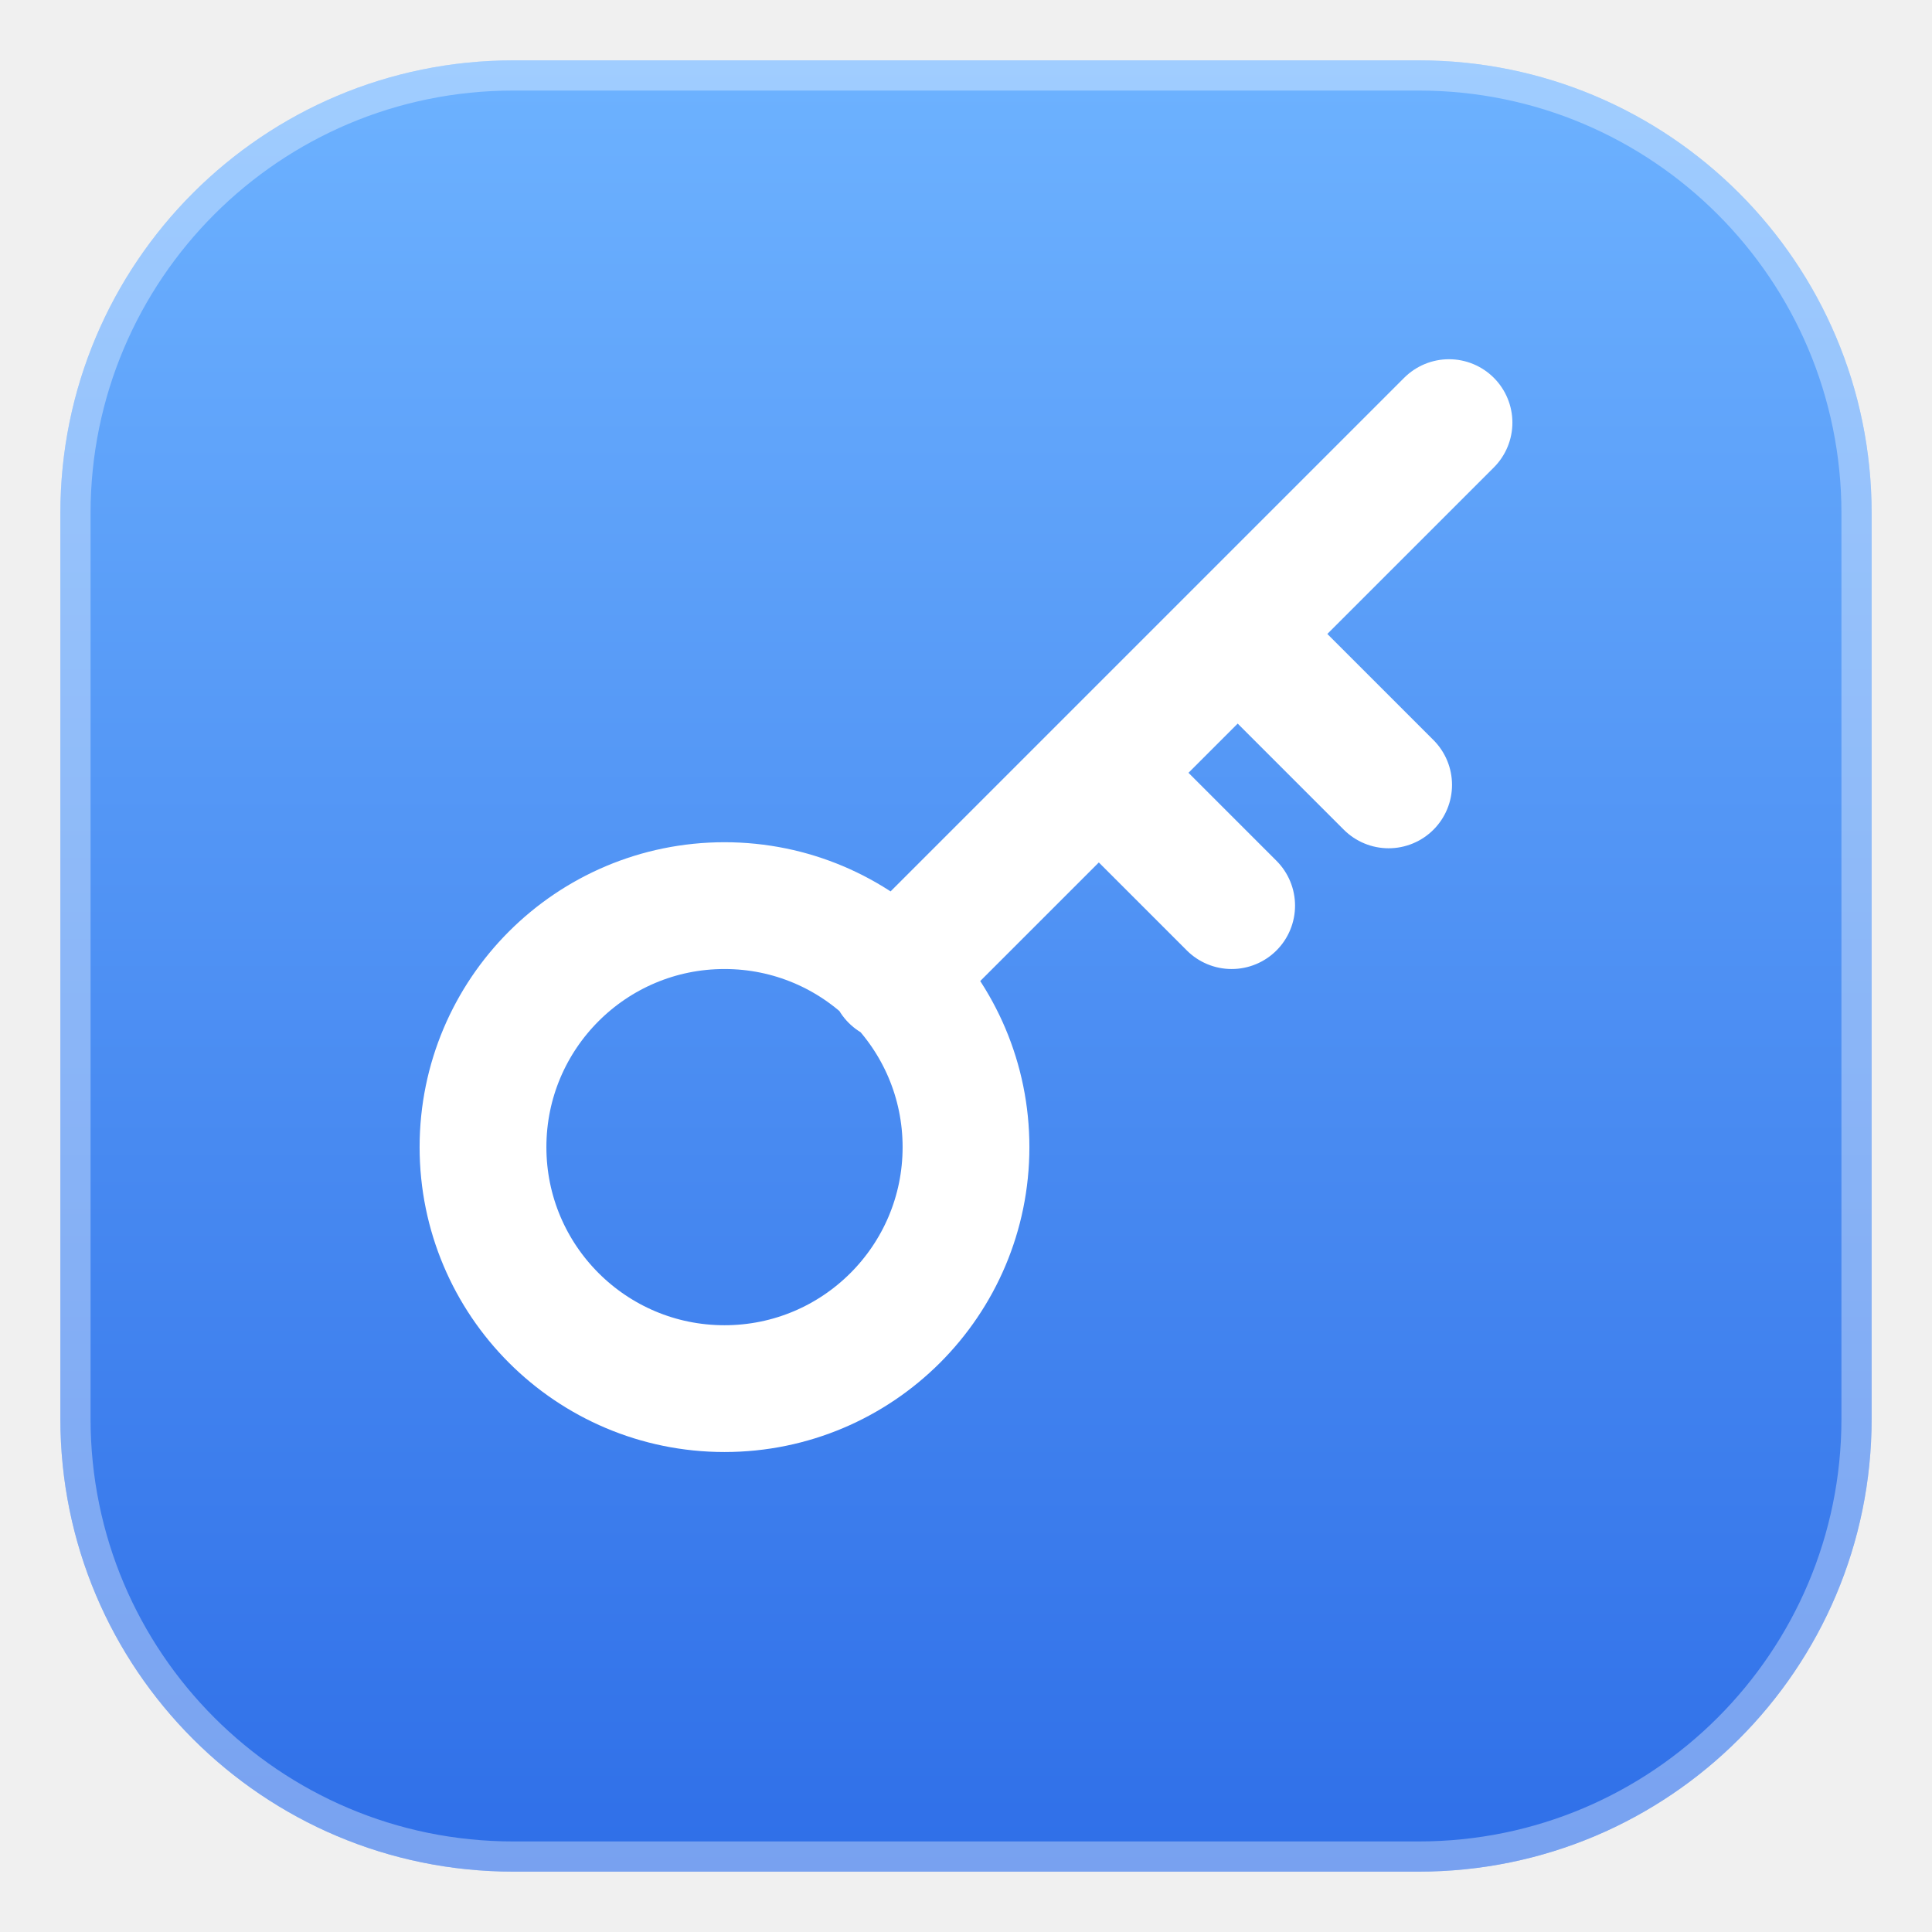
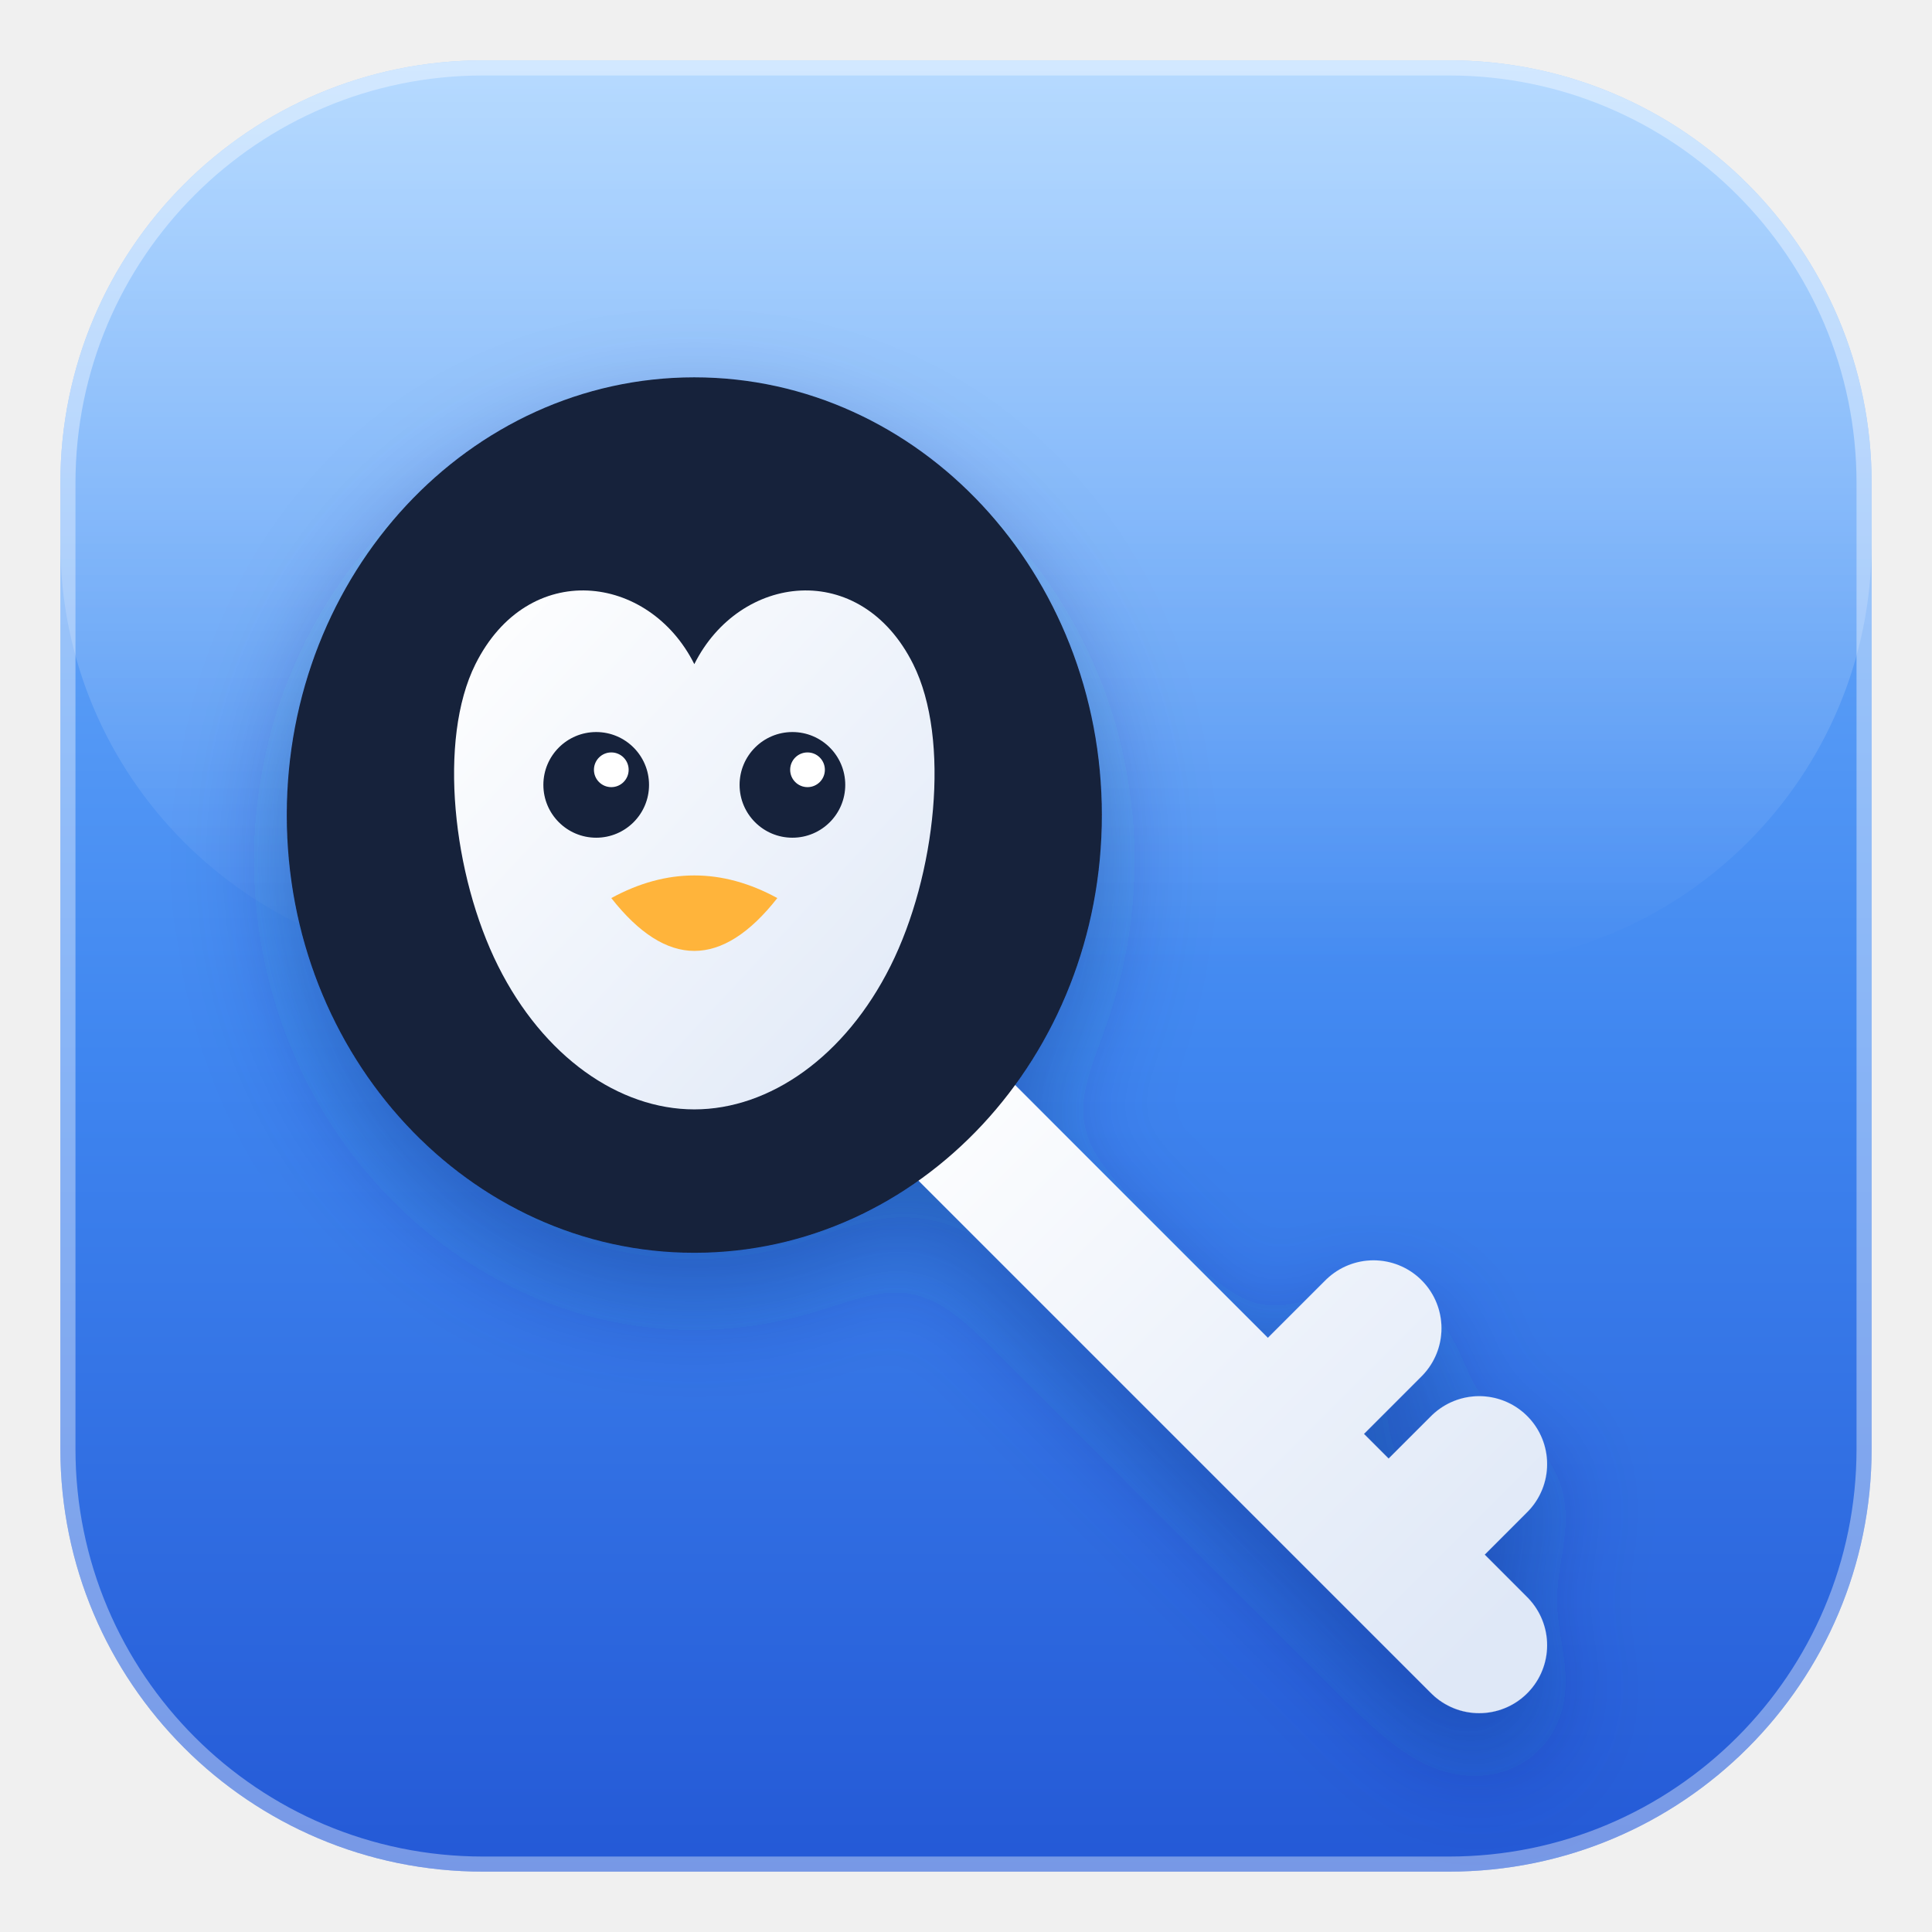
- <svg xmlns="http://www.w3.org/2000/svg" viewBox="0 0 64 64">
+ <svg xmlns="http://www.w3.org/2000/svg" viewBox="0 0 256 256">
  <defs>
-     <linearGradient id="g" x1="0" y1="0" x2="0" y2="1">
-       <stop offset="0" stop-color="#6db2ff" />
-       <stop offset="1" stop-color="#2f6fe8" />
+     <linearGradient id="tile" x1="0" y1="0" x2="0" y2="1">
+       <stop offset="0" stop-color="#7cbcff" />
+       <stop offset="0.55" stop-color="#3f86f0" />
+       <stop offset="1" stop-color="#2459d6" />
    </linearGradient>
+     <linearGradient id="sheen" x1="0" y1="0" x2="0" y2="1">
+       <stop offset="0" stop-color="#ffffff" stop-opacity=".45" />
+       <stop offset="1" stop-color="#ffffff" stop-opacity="0" />
+     </linearGradient>
+     <linearGradient id="metal" x1="0" y1="0" x2="1" y2="1">
+       <stop offset="0" stop-color="#ffffff" />
+       <stop offset="1" stop-color="#dfe8f7" />
+     </linearGradient>
+     <filter id="shadow" x="-20%" y="-20%" width="140%" height="140%">
+       <feDropShadow dx="0" dy="6" stdDeviation="7" flood-color="#0b2a6b" flood-opacity=".35" />
+     </filter>
  </defs>
-   <rect x="2" y="2" width="60" height="60" rx="15" fill="url(#g)" />
-   <rect x="2.5" y="2.5" width="59" height="59" rx="14.5" fill="none" stroke="#ffffff" stroke-opacity=".35" />
-   <g fill="none" stroke="#fff" stroke-width="4.2" stroke-linecap="round" stroke-linejoin="round" transform="translate(8 8)">
-     <path d="M24 30A8 8 0 1 1 8 30A8 8 0 1 1 24 30M21.6 24.4L40 6M33 13L38 18M28.4 17.6L32.8 22" />
+   <rect x="8" y="8" width="240" height="240" rx="56" fill="url(#tile)" />
+   <rect x="8" y="8" width="240" height="120" rx="56" fill="url(#sheen)" />
+   <rect x="9" y="9" width="238" height="238" rx="55" fill="none" stroke="#ffffff" stroke-opacity=".38" stroke-width="2" />
+   <g filter="url(#shadow)">
+     <path d="M118 140 L196 218 M168 190 L182 176 M184 206 L196 194" fill="none" stroke="url(#metal)" stroke-width="18" stroke-linecap="round" stroke-linejoin="round" />
+     <ellipse cx="92" cy="108" rx="54" ry="58" fill="#14203a" />
+     <path d="M92 88 C86 76 70 74 63 88 C58 98 60 116 66 128 C72 140 82 147 92 147 C102 147 112 140 118 128 C124 116 126 98 121 88 C114 74 98 76 92 88 Z" fill="url(#metal)" />
+     <circle cx="79" cy="104" r="7" fill="#14203a" />
+     <circle cx="105" cy="104" r="7" fill="#14203a" />
+     <circle cx="81" cy="102" r="2.3" fill="#ffffff" />
+     <circle cx="107" cy="102" r="2.3" fill="#ffffff" />
+     <path d="M81 119 Q92 113 103 119 Q92 133 81 119 Z" fill="#ffb43a" />
  </g>
</svg>
